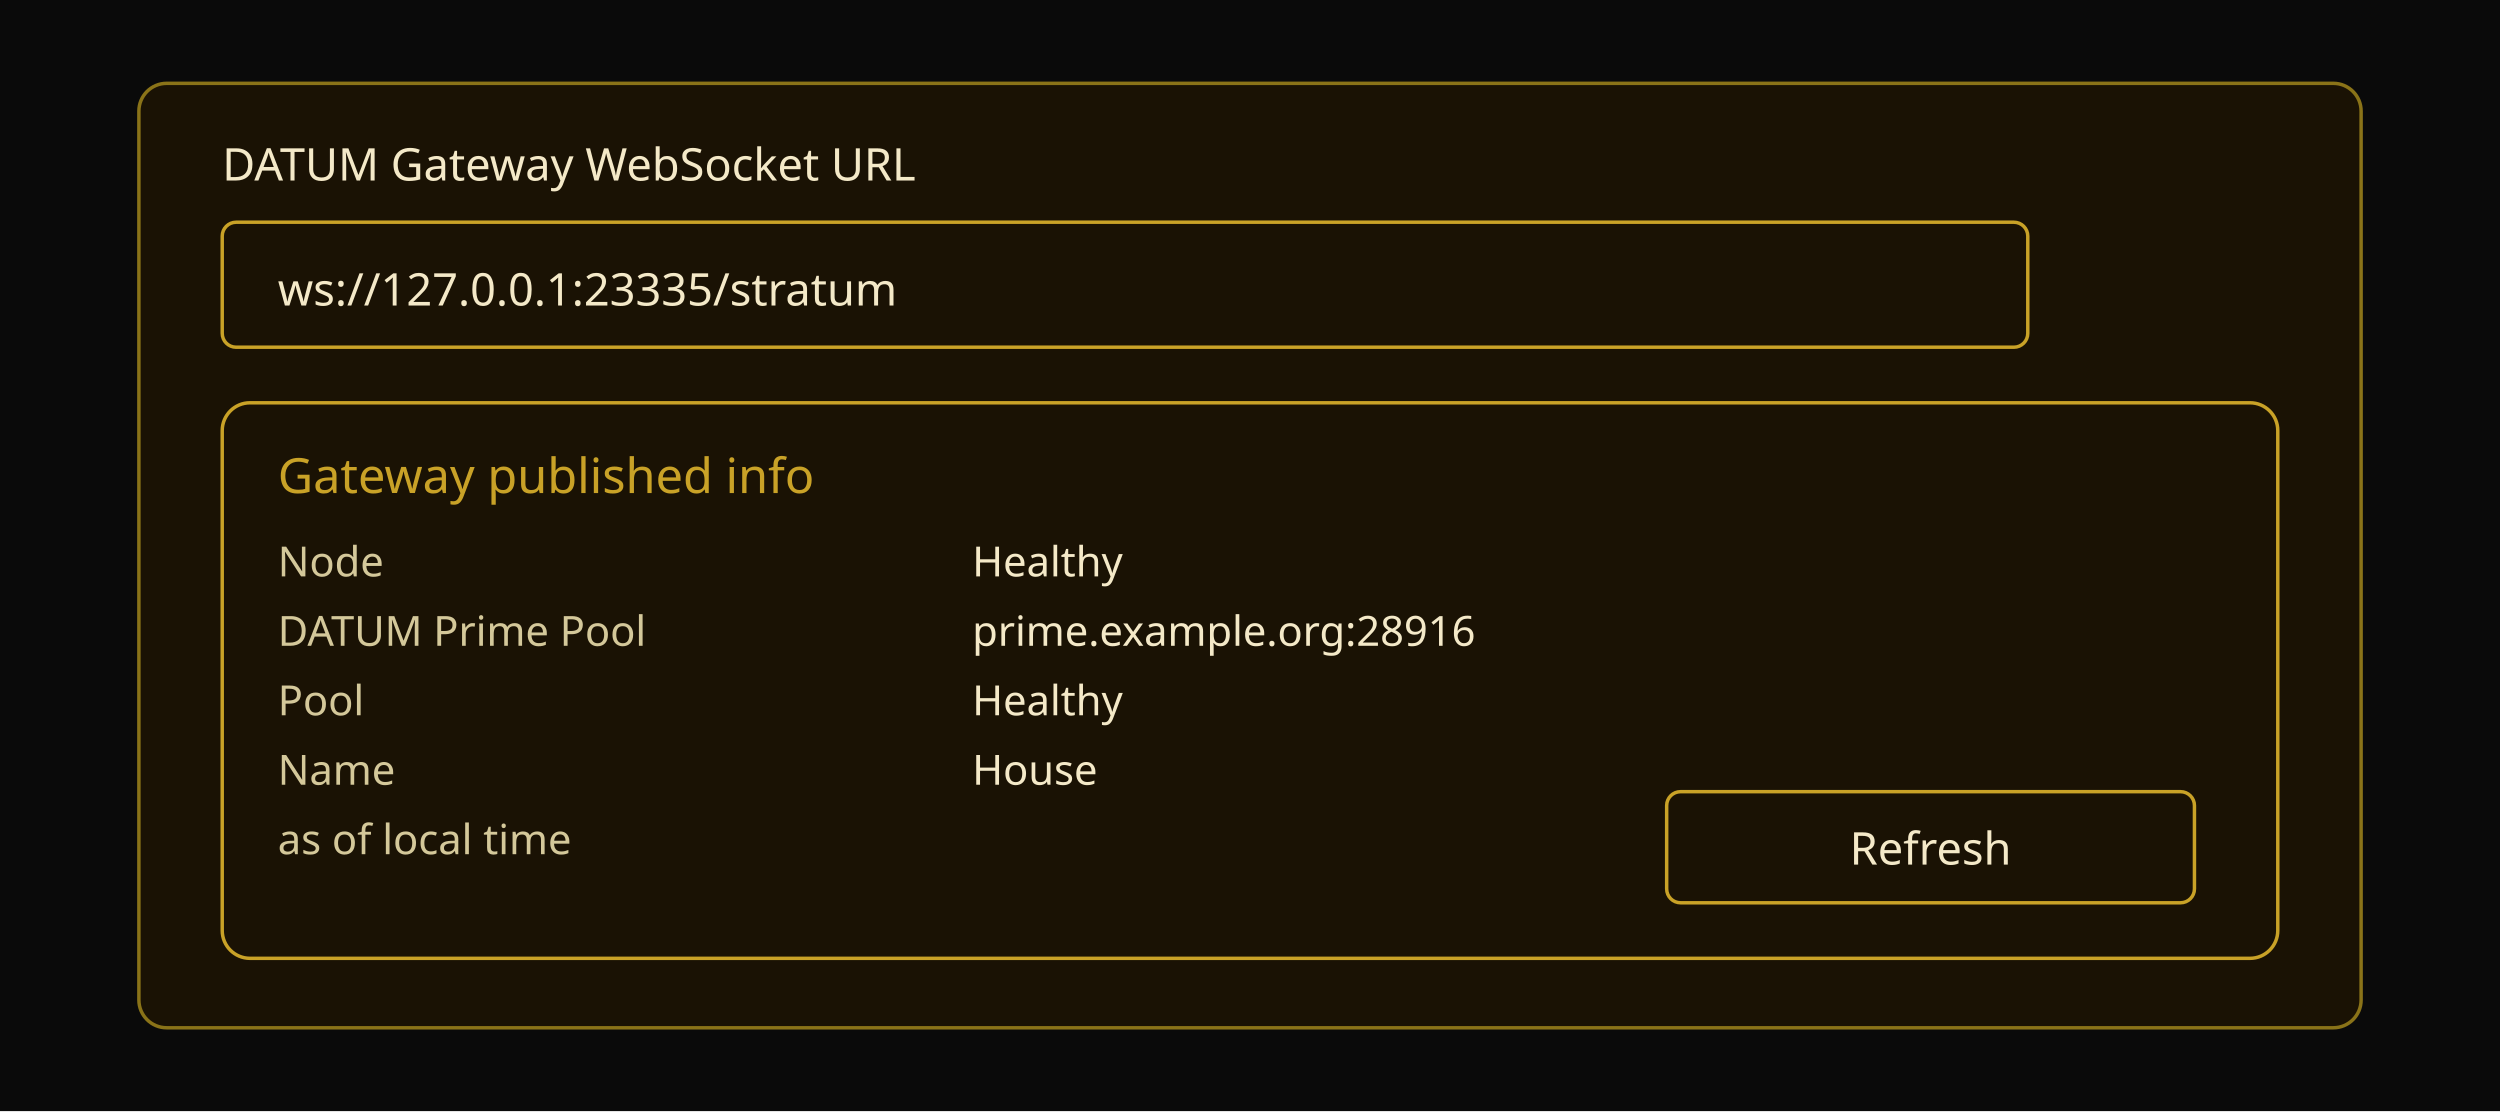
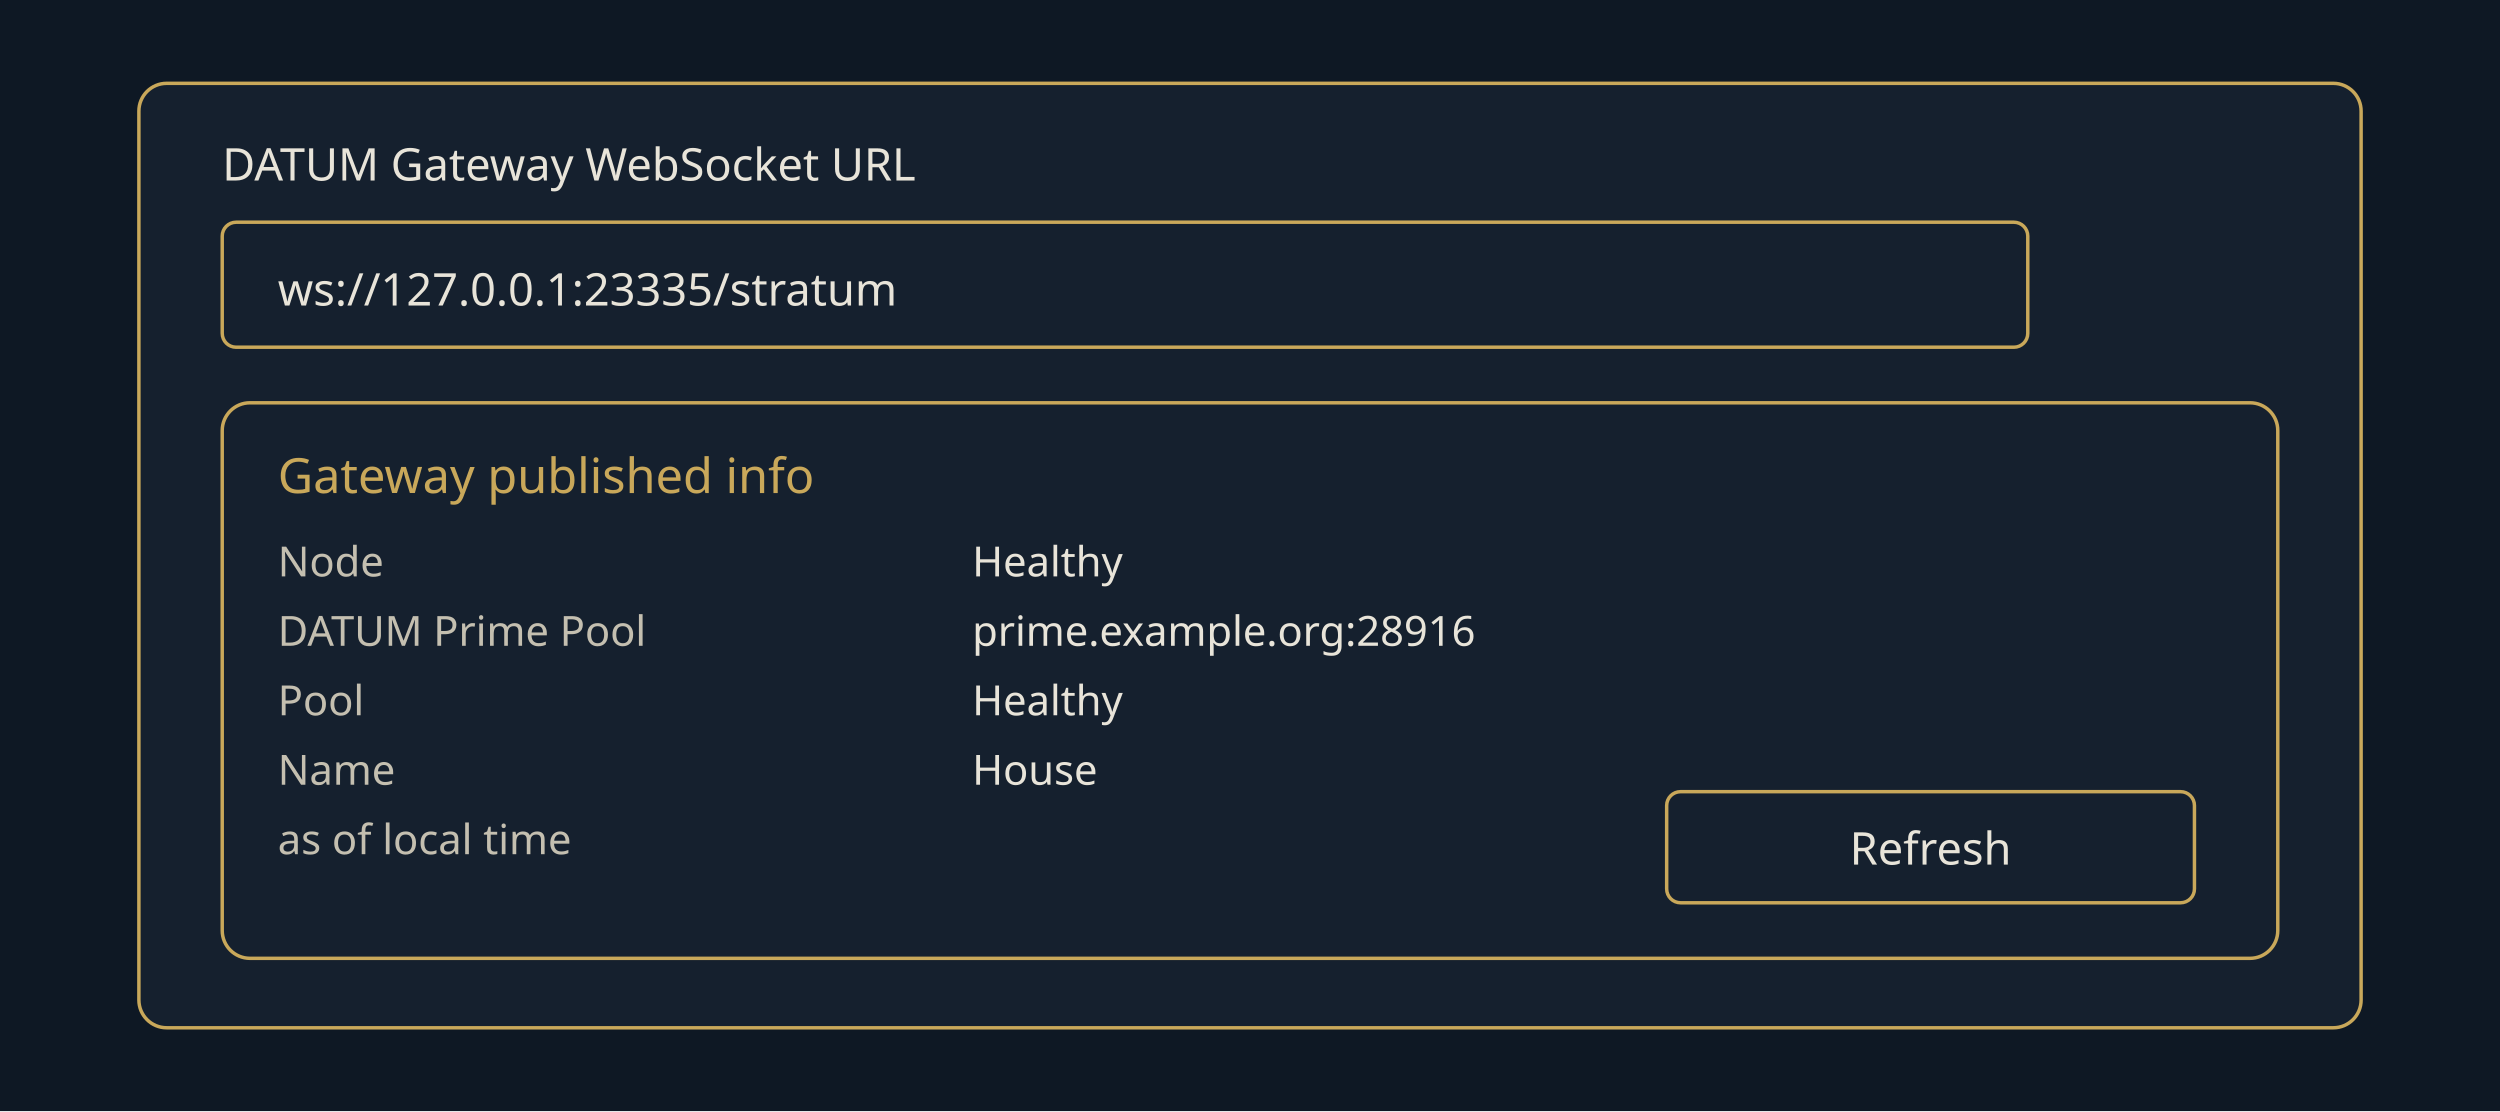
<svg xmlns="http://www.w3.org/2000/svg" viewBox="0 0 720 320" role="img" aria-labelledby="infoTitle infoDesc">
-   <rect width="720" height="320" fill="#0a0a0a" />
-   <rect x="40" y="24" width="640" height="272" rx="8" fill="#1a1204" stroke="#8a7318" />
-   <text x="64" y="52" fill="#f4e9c8" font-family="sans-serif" font-size="13">DATUM Gateway WebSocket URL</text>
-   <rect x="64" y="64" width="520" height="36" rx="4" fill="#1a1204" stroke="#c9a227" />
-   <text x="80" y="88" fill="#f4e9c8" font-family="sans-serif" font-size="13">ws://127.0.0.1:23335/stratum</text>
-   <rect x="64" y="116" width="592" height="160" rx="8" fill="#1a1204" stroke="#c9a227" />
-   <text x="80" y="142" fill="#c9a227" font-family="sans-serif" font-size="14">Gateway published info</text>
-   <text x="80" y="166" fill="#d4c89a" font-family="sans-serif" font-size="12">Node</text>
-   <text x="280" y="166" fill="#f4e9c8" font-family="sans-serif" font-size="12">Healthy</text>
-   <text x="80" y="186" fill="#d4c89a" font-family="sans-serif" font-size="12">DATUM Prime Pool</text>
-   <text x="280" y="186" fill="#f4e9c8" font-family="sans-serif" font-size="12">prime.example.org:28916</text>
-   <text x="80" y="206" fill="#d4c89a" font-family="sans-serif" font-size="12">Pool</text>
-   <text x="280" y="206" fill="#f4e9c8" font-family="sans-serif" font-size="12">Healthy</text>
-   <text x="80" y="226" fill="#d4c89a" font-family="sans-serif" font-size="12">Name</text>
-   <text x="280" y="226" fill="#f4e9c8" font-family="sans-serif" font-size="12">House</text>
-   <text x="80" y="246" fill="#d4c89a" font-family="sans-serif" font-size="12">as of local time</text>
-   <rect x="480" y="228" width="152" height="32" rx="4" fill="#1a1204" stroke="#c9a227" />
-   <text x="556" y="249" text-anchor="middle" fill="#f4e9c8" font-family="sans-serif" font-size="13">Refresh</text>
+   <rect width="720" height="320" fill="#0e1824" />
+   <rect x="40" y="24" width="640" height="272" rx="8" fill="#15202e" stroke="#c9a85a" />
+   <text x="64" y="52" fill="#e8e4d9" font-family="sans-serif" font-size="13">DATUM Gateway WebSocket URL</text>
+   <rect x="64" y="64" width="520" height="36" rx="4" fill="#15202e" stroke="#c9a85a" />
+   <text x="80" y="88" fill="#e8e4d9" font-family="sans-serif" font-size="13">ws://127.0.0.1:23335/stratum</text>
+   <rect x="64" y="116" width="592" height="160" rx="8" fill="#15202e" stroke="#c9a85a" />
+   <text x="80" y="142" fill="#c9a85a" font-family="sans-serif" font-size="14">Gateway published info</text>
+   <text x="80" y="166" fill="#c4bfb0" font-family="sans-serif" font-size="12">Node</text>
+   <text x="280" y="166" fill="#e8e4d9" font-family="sans-serif" font-size="12">Healthy</text>
+   <text x="80" y="186" fill="#c4bfb0" font-family="sans-serif" font-size="12">DATUM Prime Pool</text>
+   <text x="280" y="186" fill="#e8e4d9" font-family="sans-serif" font-size="12">prime.example.org:28916</text>
+   <text x="80" y="206" fill="#c4bfb0" font-family="sans-serif" font-size="12">Pool</text>
+   <text x="280" y="206" fill="#e8e4d9" font-family="sans-serif" font-size="12">Healthy</text>
+   <text x="80" y="226" fill="#c4bfb0" font-family="sans-serif" font-size="12">Name</text>
+   <text x="280" y="226" fill="#e8e4d9" font-family="sans-serif" font-size="12">House</text>
+   <text x="80" y="246" fill="#c4bfb0" font-family="sans-serif" font-size="12">as of local time</text>
+   <rect x="480" y="228" width="152" height="32" rx="4" fill="#15202e" stroke="#c9a85a" />
+   <text x="556" y="249" text-anchor="middle" fill="#e8e4d9" font-family="sans-serif" font-size="13">Refresh</text>
</svg>
